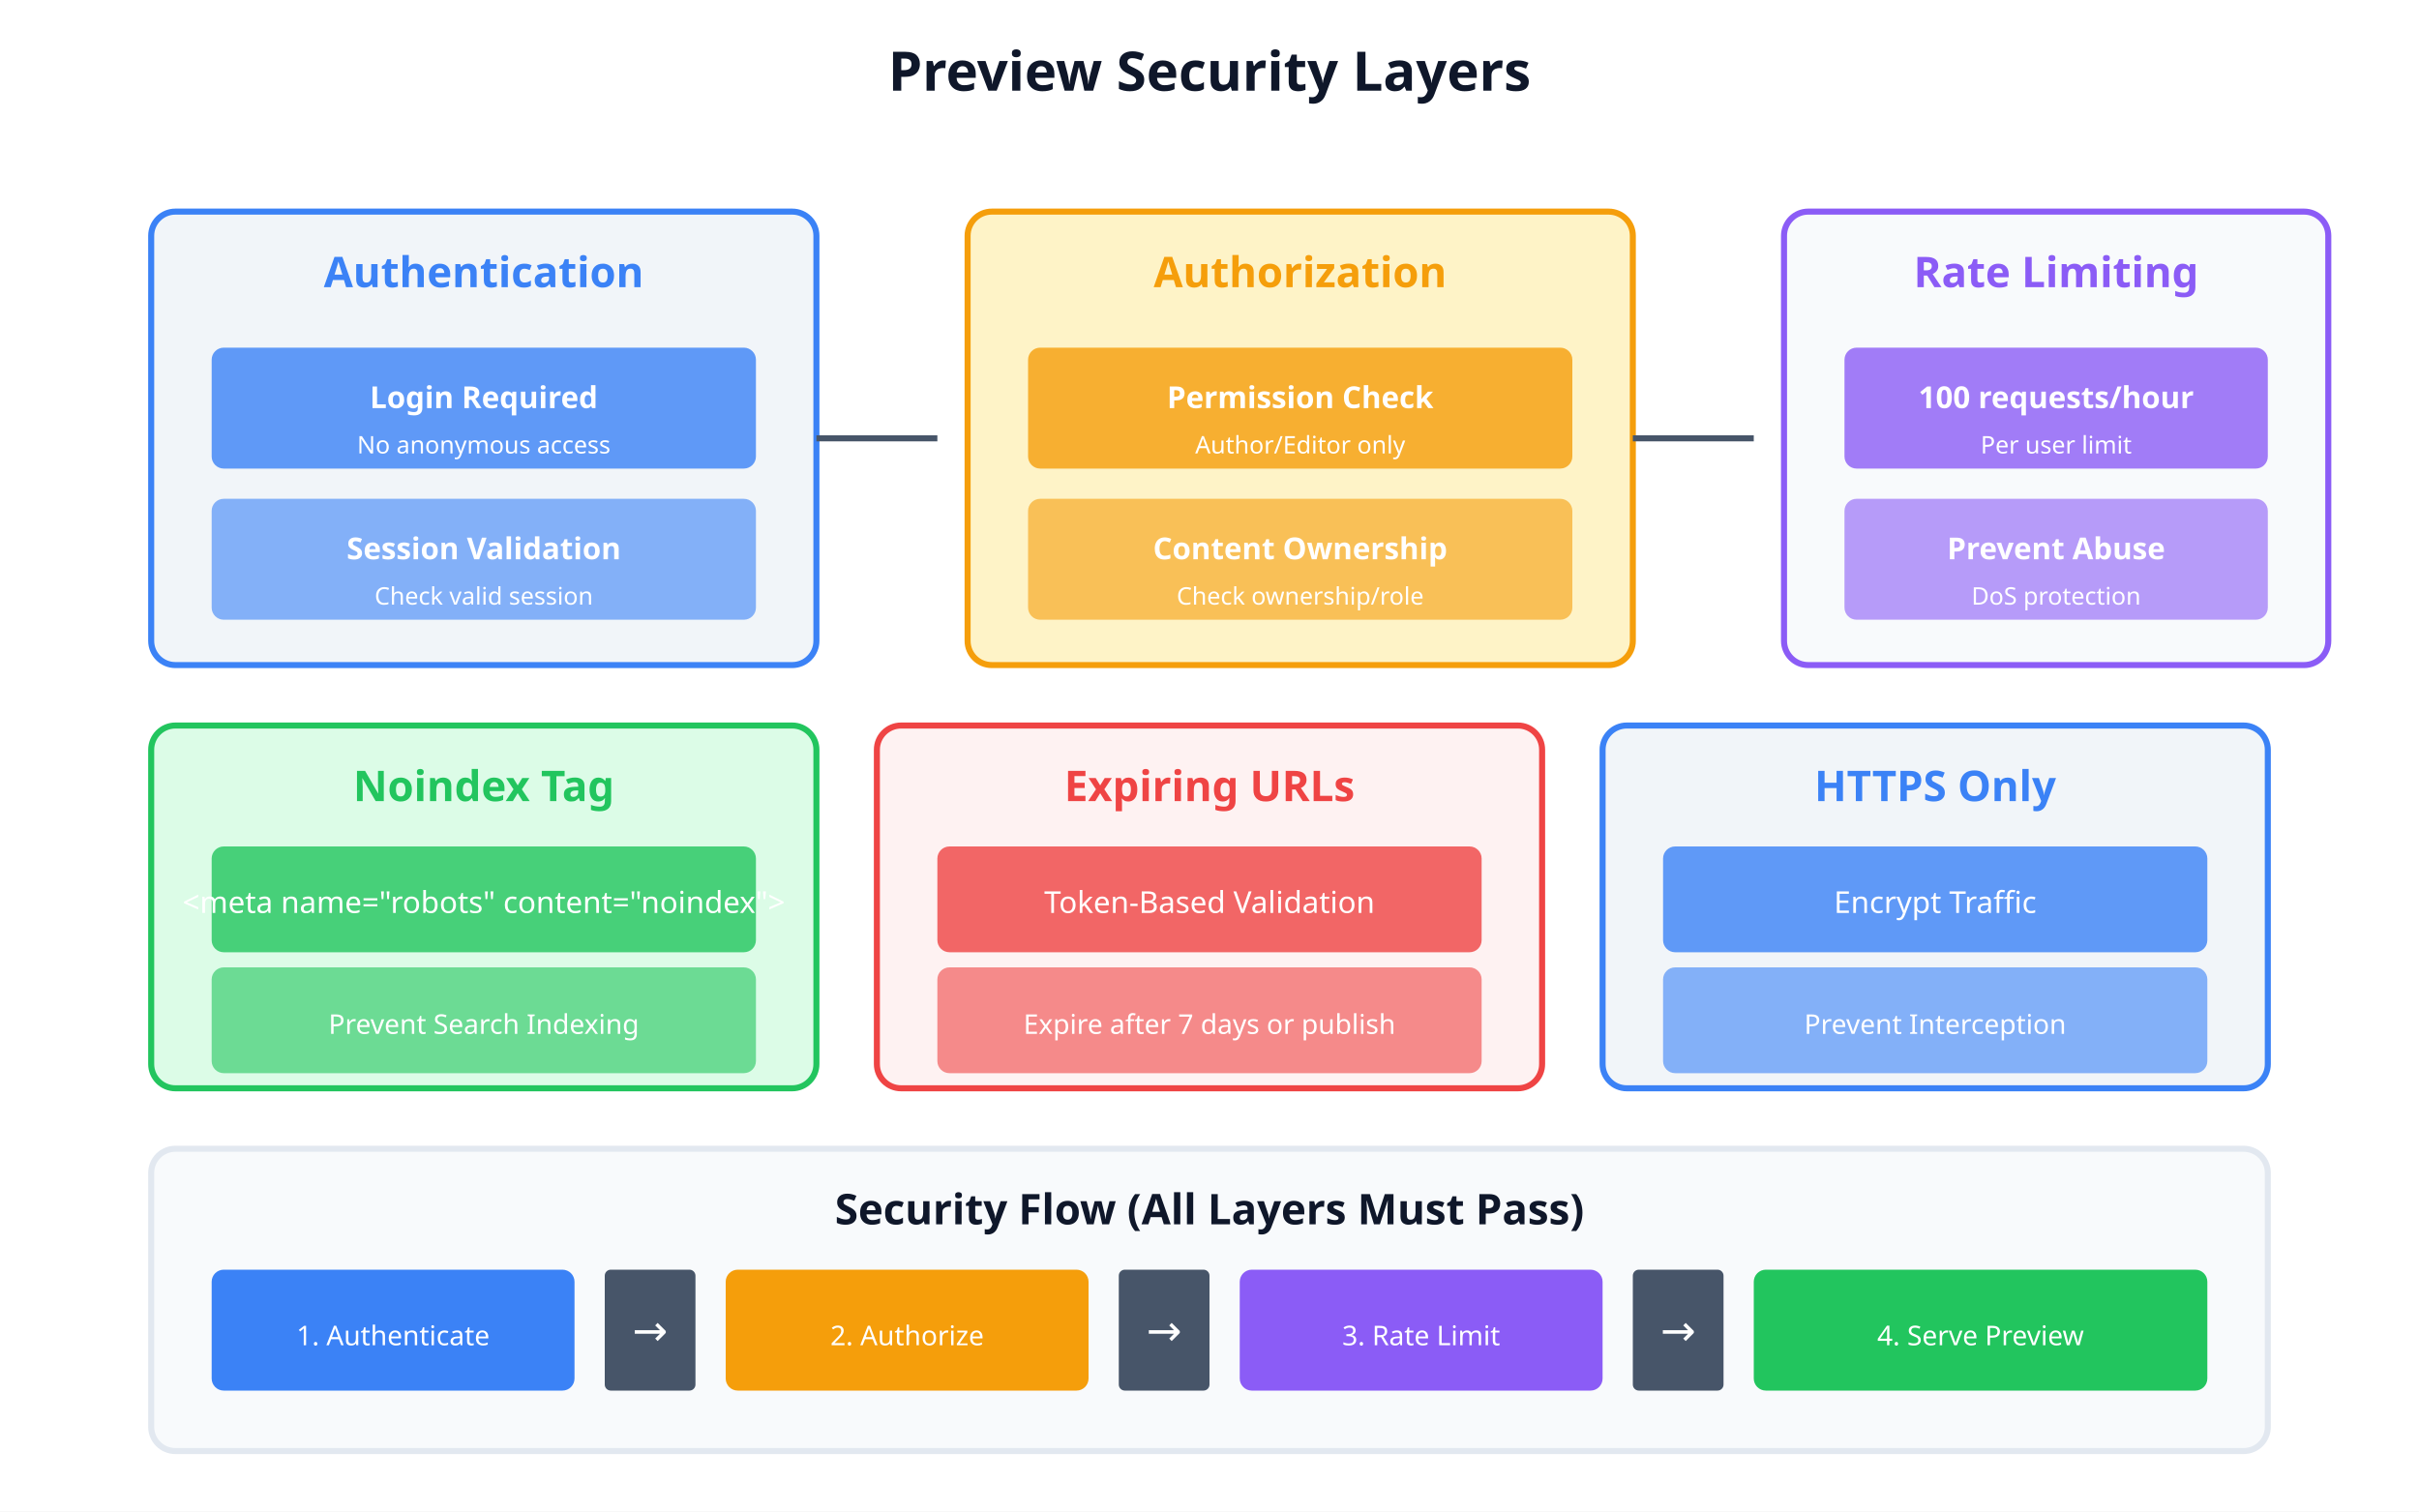
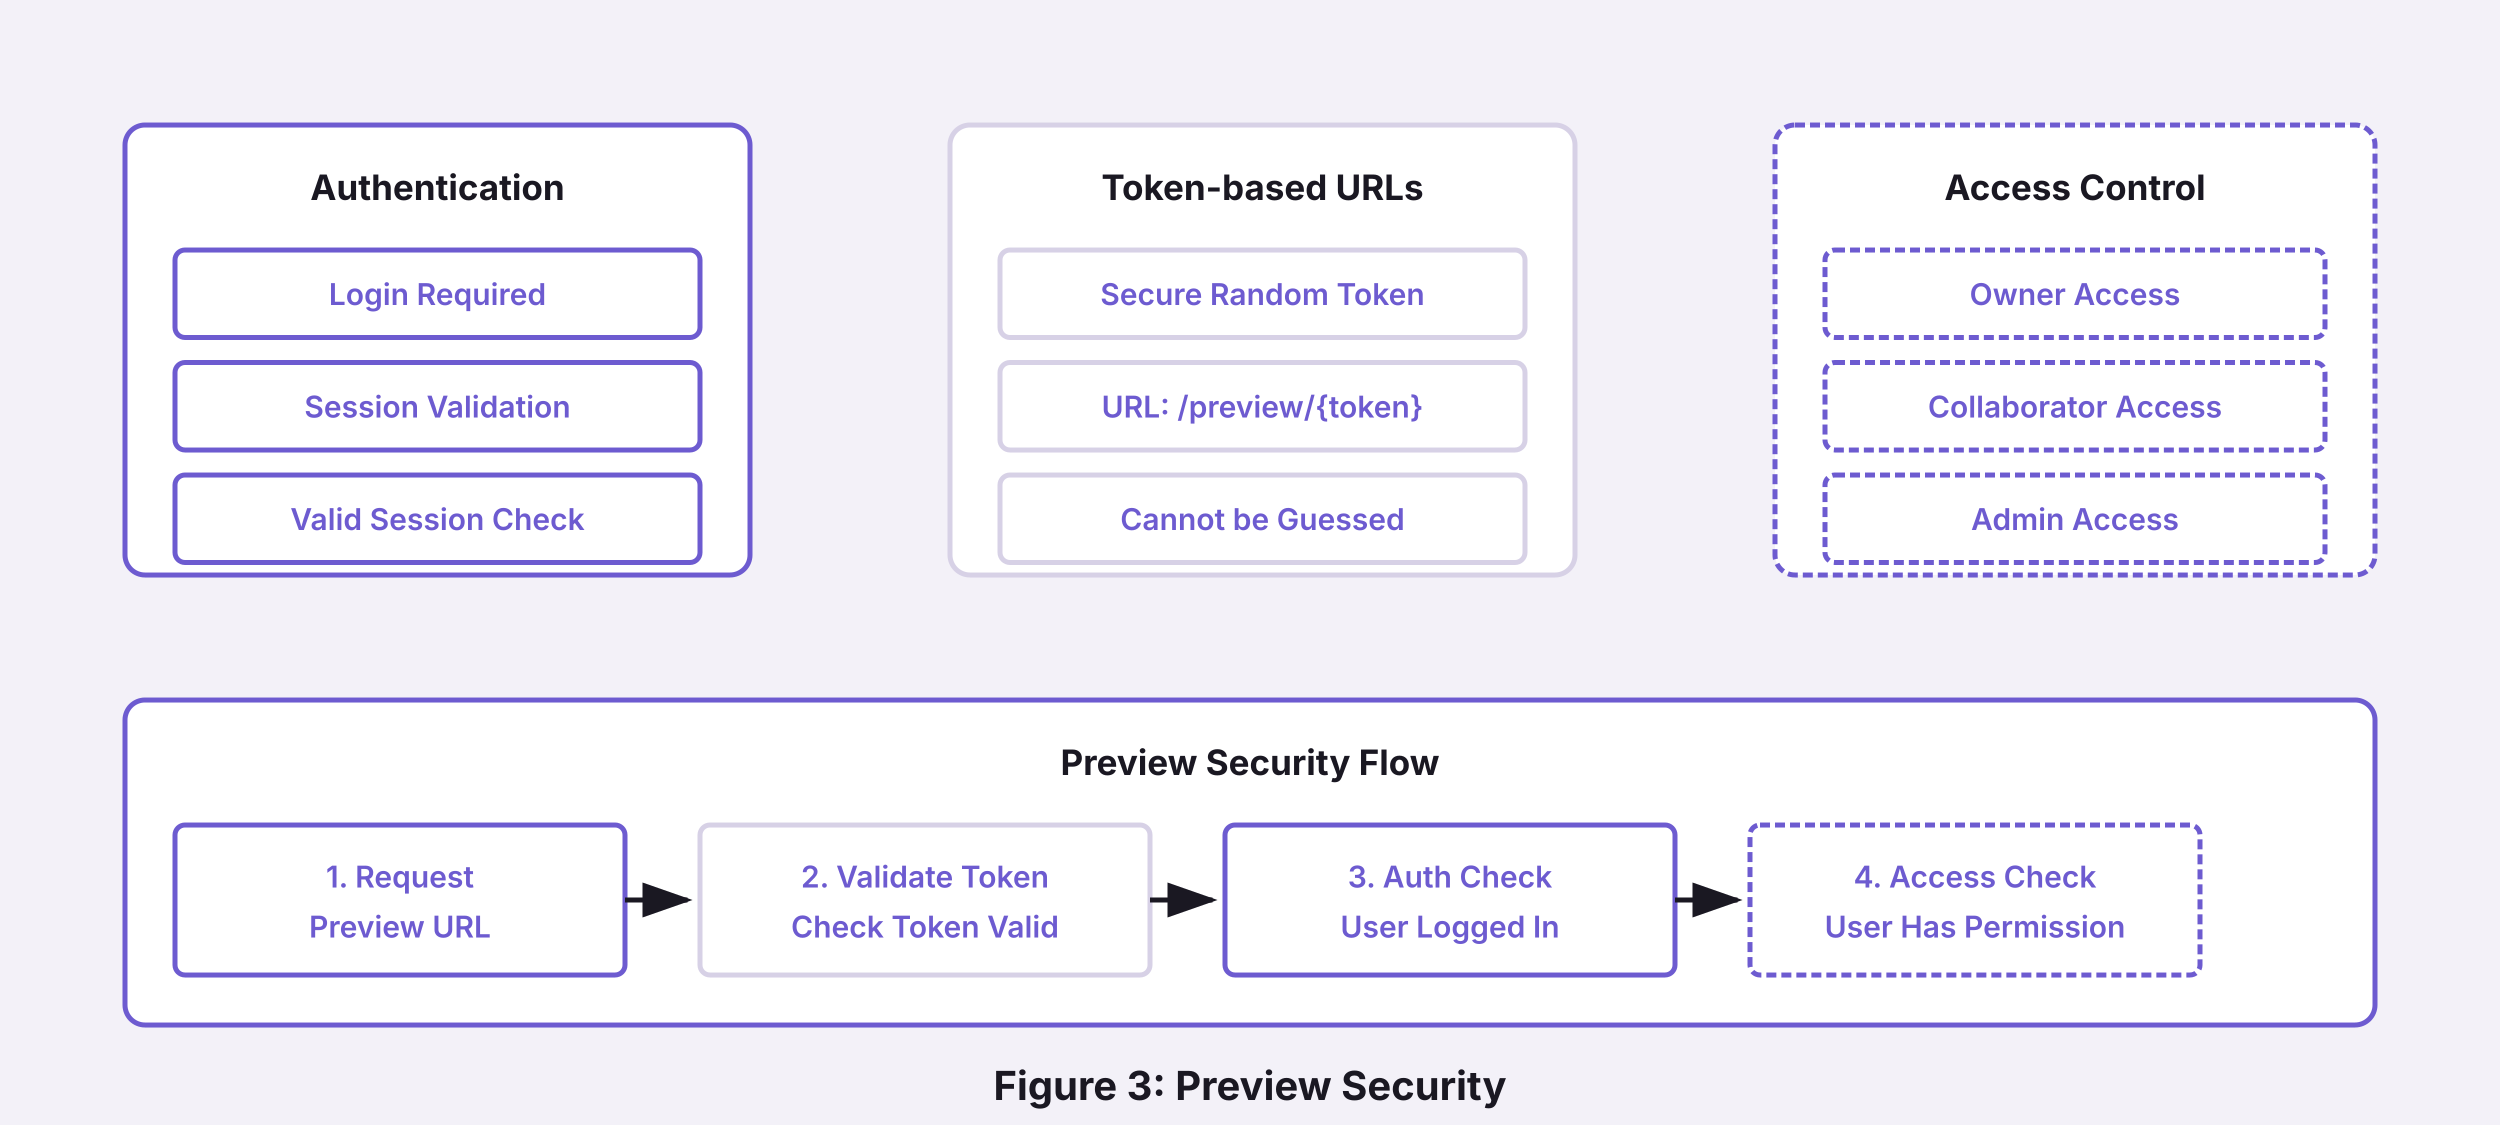
- <svg xmlns="http://www.w3.org/2000/svg" viewBox="0 0 800 500" width="800" height="500">
-   <rect width="800" height="500" fill="#ffffff" />
-   <text x="400" y="30" text-anchor="middle" font-family="system-ui" font-size="18" font-weight="bold" fill="#0f172a">Preview Security Layers</text>
-   <rect x="50" y="70" width="220" height="150" rx="8" fill="#f1f5f9" stroke="#3b82f6" stroke-width="2" />
-   <text x="160" y="95" text-anchor="middle" font-family="system-ui" font-size="14" font-weight="bold" fill="#3b82f6">Authentication</text>
-   <rect x="70" y="115" width="180" height="40" rx="4" fill="#3b82f6" opacity="0.8" />
-   <text x="160" y="135" text-anchor="middle" font-family="system-ui" font-size="10" font-weight="bold" fill="#ffffff">Login Required</text>
-   <text x="160" y="150" text-anchor="middle" font-family="system-ui" font-size="8" fill="#ffffff">No anonymous access</text>
-   <rect x="70" y="165" width="180" height="40" rx="4" fill="#3b82f6" opacity="0.6" />
-   <text x="160" y="185" text-anchor="middle" font-family="system-ui" font-size="10" font-weight="bold" fill="#ffffff">Session Validation</text>
-   <text x="160" y="200" text-anchor="middle" font-family="system-ui" font-size="8" fill="#ffffff">Check valid session</text>
-   <line x1="270" y1="145" x2="310" y2="145" stroke="#475569" stroke-width="2" marker-end="url(#arrow)" />
-   <rect x="320" y="70" width="220" height="150" rx="8" fill="#fef3c7" stroke="#f59e0b" stroke-width="2" />
-   <text x="430" y="95" text-anchor="middle" font-family="system-ui" font-size="14" font-weight="bold" fill="#f59e0b">Authorization</text>
-   <rect x="340" y="115" width="180" height="40" rx="4" fill="#f59e0b" opacity="0.8" />
-   <text x="430" y="135" text-anchor="middle" font-family="system-ui" font-size="10" font-weight="bold" fill="#ffffff">Permission Check</text>
-   <text x="430" y="150" text-anchor="middle" font-family="system-ui" font-size="8" fill="#ffffff">Author/Editor only</text>
-   <rect x="340" y="165" width="180" height="40" rx="4" fill="#f59e0b" opacity="0.6" />
-   <text x="430" y="185" text-anchor="middle" font-family="system-ui" font-size="10" font-weight="bold" fill="#ffffff">Content Ownership</text>
-   <text x="430" y="200" text-anchor="middle" font-family="system-ui" font-size="8" fill="#ffffff">Check ownership/role</text>
-   <line x1="540" y1="145" x2="580" y2="145" stroke="#475569" stroke-width="2" marker-end="url(#arrow)" />
-   <rect x="590" y="70" width="180" height="150" rx="8" fill="#f8fafc" stroke="#8b5cf6" stroke-width="2" />
-   <text x="680" y="95" text-anchor="middle" font-family="system-ui" font-size="14" font-weight="bold" fill="#8b5cf6">Rate Limiting</text>
-   <rect x="610" y="115" width="140" height="40" rx="4" fill="#8b5cf6" opacity="0.8" />
-   <text x="680" y="135" text-anchor="middle" font-family="system-ui" font-size="10" font-weight="bold" fill="#ffffff">100 requests/hour</text>
-   <text x="680" y="150" text-anchor="middle" font-family="system-ui" font-size="8" fill="#ffffff">Per user limit</text>
-   <rect x="610" y="165" width="140" height="40" rx="4" fill="#8b5cf6" opacity="0.6" />
-   <text x="680" y="185" text-anchor="middle" font-family="system-ui" font-size="10" font-weight="bold" fill="#ffffff">Prevent Abuse</text>
-   <text x="680" y="200" text-anchor="middle" font-family="system-ui" font-size="8" fill="#ffffff">DoS protection</text>
-   <rect x="50" y="240" width="220" height="120" rx="8" fill="#dcfce7" stroke="#22c55e" stroke-width="2" />
-   <text x="160" y="265" text-anchor="middle" font-family="system-ui" font-size="14" font-weight="bold" fill="#22c55e">Noindex Tag</text>
-   <rect x="70" y="280" width="180" height="35" rx="4" fill="#22c55e" opacity="0.8" />
-   <text x="160" y="302" text-anchor="middle" font-family="system-ui" font-size="10" fill="#ffffff">&lt;meta name="robots" content="noindex"&gt;</text>
-   <rect x="70" y="320" width="180" height="35" rx="4" fill="#22c55e" opacity="0.6" />
-   <text x="160" y="342" text-anchor="middle" font-family="system-ui" font-size="9" fill="#ffffff">Prevent Search Indexing</text>
-   <rect x="290" y="240" width="220" height="120" rx="8" fill="#fef2f2" stroke="#ef4444" stroke-width="2" />
-   <text x="400" y="265" text-anchor="middle" font-family="system-ui" font-size="14" font-weight="bold" fill="#ef4444">Expiring URLs</text>
-   <rect x="310" y="280" width="180" height="35" rx="4" fill="#ef4444" opacity="0.8" />
-   <text x="400" y="302" text-anchor="middle" font-family="system-ui" font-size="10" fill="#ffffff">Token-Based Validation</text>
-   <rect x="310" y="320" width="180" height="35" rx="4" fill="#ef4444" opacity="0.6" />
-   <text x="400" y="342" text-anchor="middle" font-family="system-ui" font-size="9" fill="#ffffff">Expire after 7 days or publish</text>
-   <rect x="530" y="240" width="220" height="120" rx="8" fill="#f1f5f9" stroke="#3b82f6" stroke-width="2" />
-   <text x="640" y="265" text-anchor="middle" font-family="system-ui" font-size="14" font-weight="bold" fill="#3b82f6">HTTPS Only</text>
-   <rect x="550" y="280" width="180" height="35" rx="4" fill="#3b82f6" opacity="0.8" />
-   <text x="640" y="302" text-anchor="middle" font-family="system-ui" font-size="10" fill="#ffffff">Encrypt Traffic</text>
-   <rect x="550" y="320" width="180" height="35" rx="4" fill="#3b82f6" opacity="0.6" />
-   <text x="640" y="342" text-anchor="middle" font-family="system-ui" font-size="9" fill="#ffffff">Prevent Interception</text>
-   <rect x="50" y="380" width="700" height="100" rx="8" fill="#f8fafc" stroke="#e2e8f0" stroke-width="2" />
-   <text x="400" y="405" text-anchor="middle" font-family="system-ui" font-size="14" font-weight="bold" fill="#0f172a">Security Flow (All Layers Must Pass)</text>
-   <rect x="70" y="420" width="120" height="40" rx="4" fill="#3b82f6" />
-   <text x="130" y="445" text-anchor="middle" font-family="system-ui" font-size="9" fill="#ffffff">1. Authenticate</text>
-   <rect x="200" y="420" width="30" height="40" rx="2" fill="#475569" />
-   <text x="215" y="445" text-anchor="middle" font-family="system-ui" font-size="14" fill="#ffffff">→</text>
-   <rect x="240" y="420" width="120" height="40" rx="4" fill="#f59e0b" />
-   <text x="300" y="445" text-anchor="middle" font-family="system-ui" font-size="9" fill="#ffffff">2. Authorize</text>
-   <rect x="370" y="420" width="30" height="40" rx="2" fill="#475569" />
-   <text x="385" y="445" text-anchor="middle" font-family="system-ui" font-size="14" fill="#ffffff">→</text>
-   <rect x="410" y="420" width="120" height="40" rx="4" fill="#8b5cf6" />
-   <text x="470" y="445" text-anchor="middle" font-family="system-ui" font-size="9" fill="#ffffff">3. Rate Limit</text>
-   <rect x="540" y="420" width="30" height="40" rx="2" fill="#475569" />
-   <text x="555" y="445" text-anchor="middle" font-family="system-ui" font-size="14" fill="#ffffff">→</text>
-   <rect x="580" y="420" width="150" height="40" rx="4" fill="#22c55e" />
-   <text x="655" y="445" text-anchor="middle" font-family="system-ui" font-size="9" fill="#ffffff">4. Serve Preview</text>
+ <svg xmlns="http://www.w3.org/2000/svg" viewBox="0 0 1000 450" class="w-full h-auto">
+   <defs>
+     <style>
+       .bg { fill: #f3f1f8; }
+       .auth { fill: #ffffff; stroke: #6d5bd0; stroke-width: 2; }
+       .token { fill: #ffffff; stroke: #d7d1e6; stroke-width: 2; }
+       .access { fill: #ffffff; stroke: #6d5bd0; stroke-width: 2; stroke-dasharray: 4,2; }
+       .arrow { stroke: #1a1822; stroke-width: 2; fill: none; marker-end: url(#arrowhead); }
+       .text-label { font-family: system-ui, -apple-system, sans-serif; font-size: 14px; fill: #1a1822; font-weight: 700; }
+       .sublabel { font-family: system-ui, -apple-system, sans-serif; font-size: 12px; fill: #6d5bd0; font-weight: 600; }
+     </style>
+     <marker id="arrowhead" markerWidth="10" markerHeight="7" refX="9" refY="3.5" orient="auto">
+       <polygon points="0 0, 10 3.5, 0 7" fill="#1a1822" />
+     </marker>
+   </defs>
+   <rect class="bg" width="1000" height="450" data-theme="light" />
+   <rect class="auth" x="50" y="50" width="250" height="180" rx="8" />
+   <text x="175" y="80" text-anchor="middle" class="text-label">Authentication</text>
+   <rect class="auth" x="70" y="100" width="210" height="35" rx="4" />
+   <text x="175" y="122" text-anchor="middle" class="sublabel">Login Required</text>
+   <rect class="auth" x="70" y="145" width="210" height="35" rx="4" />
+   <text x="175" y="167" text-anchor="middle" class="sublabel">Session Validation</text>
+   <rect class="auth" x="70" y="190" width="210" height="35" rx="4" />
+   <text x="175" y="212" text-anchor="middle" class="sublabel">Valid Session Check</text>
+   <rect class="token" x="380" y="50" width="250" height="180" rx="8" />
+   <text x="505" y="80" text-anchor="middle" class="text-label">Token-based URLs</text>
+   <rect class="token" x="400" y="100" width="210" height="35" rx="4" />
+   <text x="505" y="122" text-anchor="middle" class="sublabel">Secure Random Token</text>
+   <rect class="token" x="400" y="145" width="210" height="35" rx="4" />
+   <text x="505" y="167" text-anchor="middle" class="sublabel">URL: /preview/{token}</text>
+   <rect class="token" x="400" y="190" width="210" height="35" rx="4" />
+   <text x="505" y="212" text-anchor="middle" class="sublabel">Cannot be Guessed</text>
+   <rect class="access" x="710" y="50" width="240" height="180" rx="8" />
+   <text x="830" y="80" text-anchor="middle" class="text-label">Access Control</text>
+   <rect class="access" x="730" y="100" width="200" height="35" rx="4" />
+   <text x="830" y="122" text-anchor="middle" class="sublabel">Owner Access</text>
+   <rect class="access" x="730" y="145" width="200" height="35" rx="4" />
+   <text x="830" y="167" text-anchor="middle" class="sublabel">Collaborator Access</text>
+   <rect class="access" x="730" y="190" width="200" height="35" rx="4" />
+   <text x="830" y="212" text-anchor="middle" class="sublabel">Admin Access</text>
+   <rect class="auth" x="50" y="280" width="900" height="130" rx="8" />
+   <text x="500" y="310" text-anchor="middle" class="text-label">Preview Security Flow</text>
+   <rect class="auth" x="70" y="330" width="180" height="60" rx="4" />
+   <text x="160" y="355" text-anchor="middle" class="sublabel" style="font-weight: 600">1. Request</text>
+   <text x="160" y="375" text-anchor="middle" class="sublabel">Preview URL</text>
+   <rect class="token" x="280" y="330" width="180" height="60" rx="4" />
+   <text x="370" y="355" text-anchor="middle" class="sublabel" style="font-weight: 600">2. Validate Token</text>
+   <text x="370" y="375" text-anchor="middle" class="sublabel">Check Token Valid</text>
+   <rect class="auth" x="490" y="330" width="180" height="60" rx="4" />
+   <text x="580" y="355" text-anchor="middle" class="sublabel" style="font-weight: 600">3. Auth Check</text>
+   <text x="580" y="375" text-anchor="middle" class="sublabel">User Logged In</text>
+   <rect class="access" x="700" y="330" width="180" height="60" rx="4" />
+   <text x="790" y="355" text-anchor="middle" class="sublabel" style="font-weight: 600">4. Access Check</text>
+   <text x="790" y="375" text-anchor="middle" class="sublabel">User Has Permission</text>
+   <path class="arrow" d="M250 360 L275 360" />
+   <path class="arrow" d="M460 360 L485 360" />
+   <path class="arrow" d="M670 360 L695 360" />
+   <text x="500" y="440" text-anchor="middle" class="text-label" style="font-size: 16px">Figure 3: Preview Security</text>
</svg>
